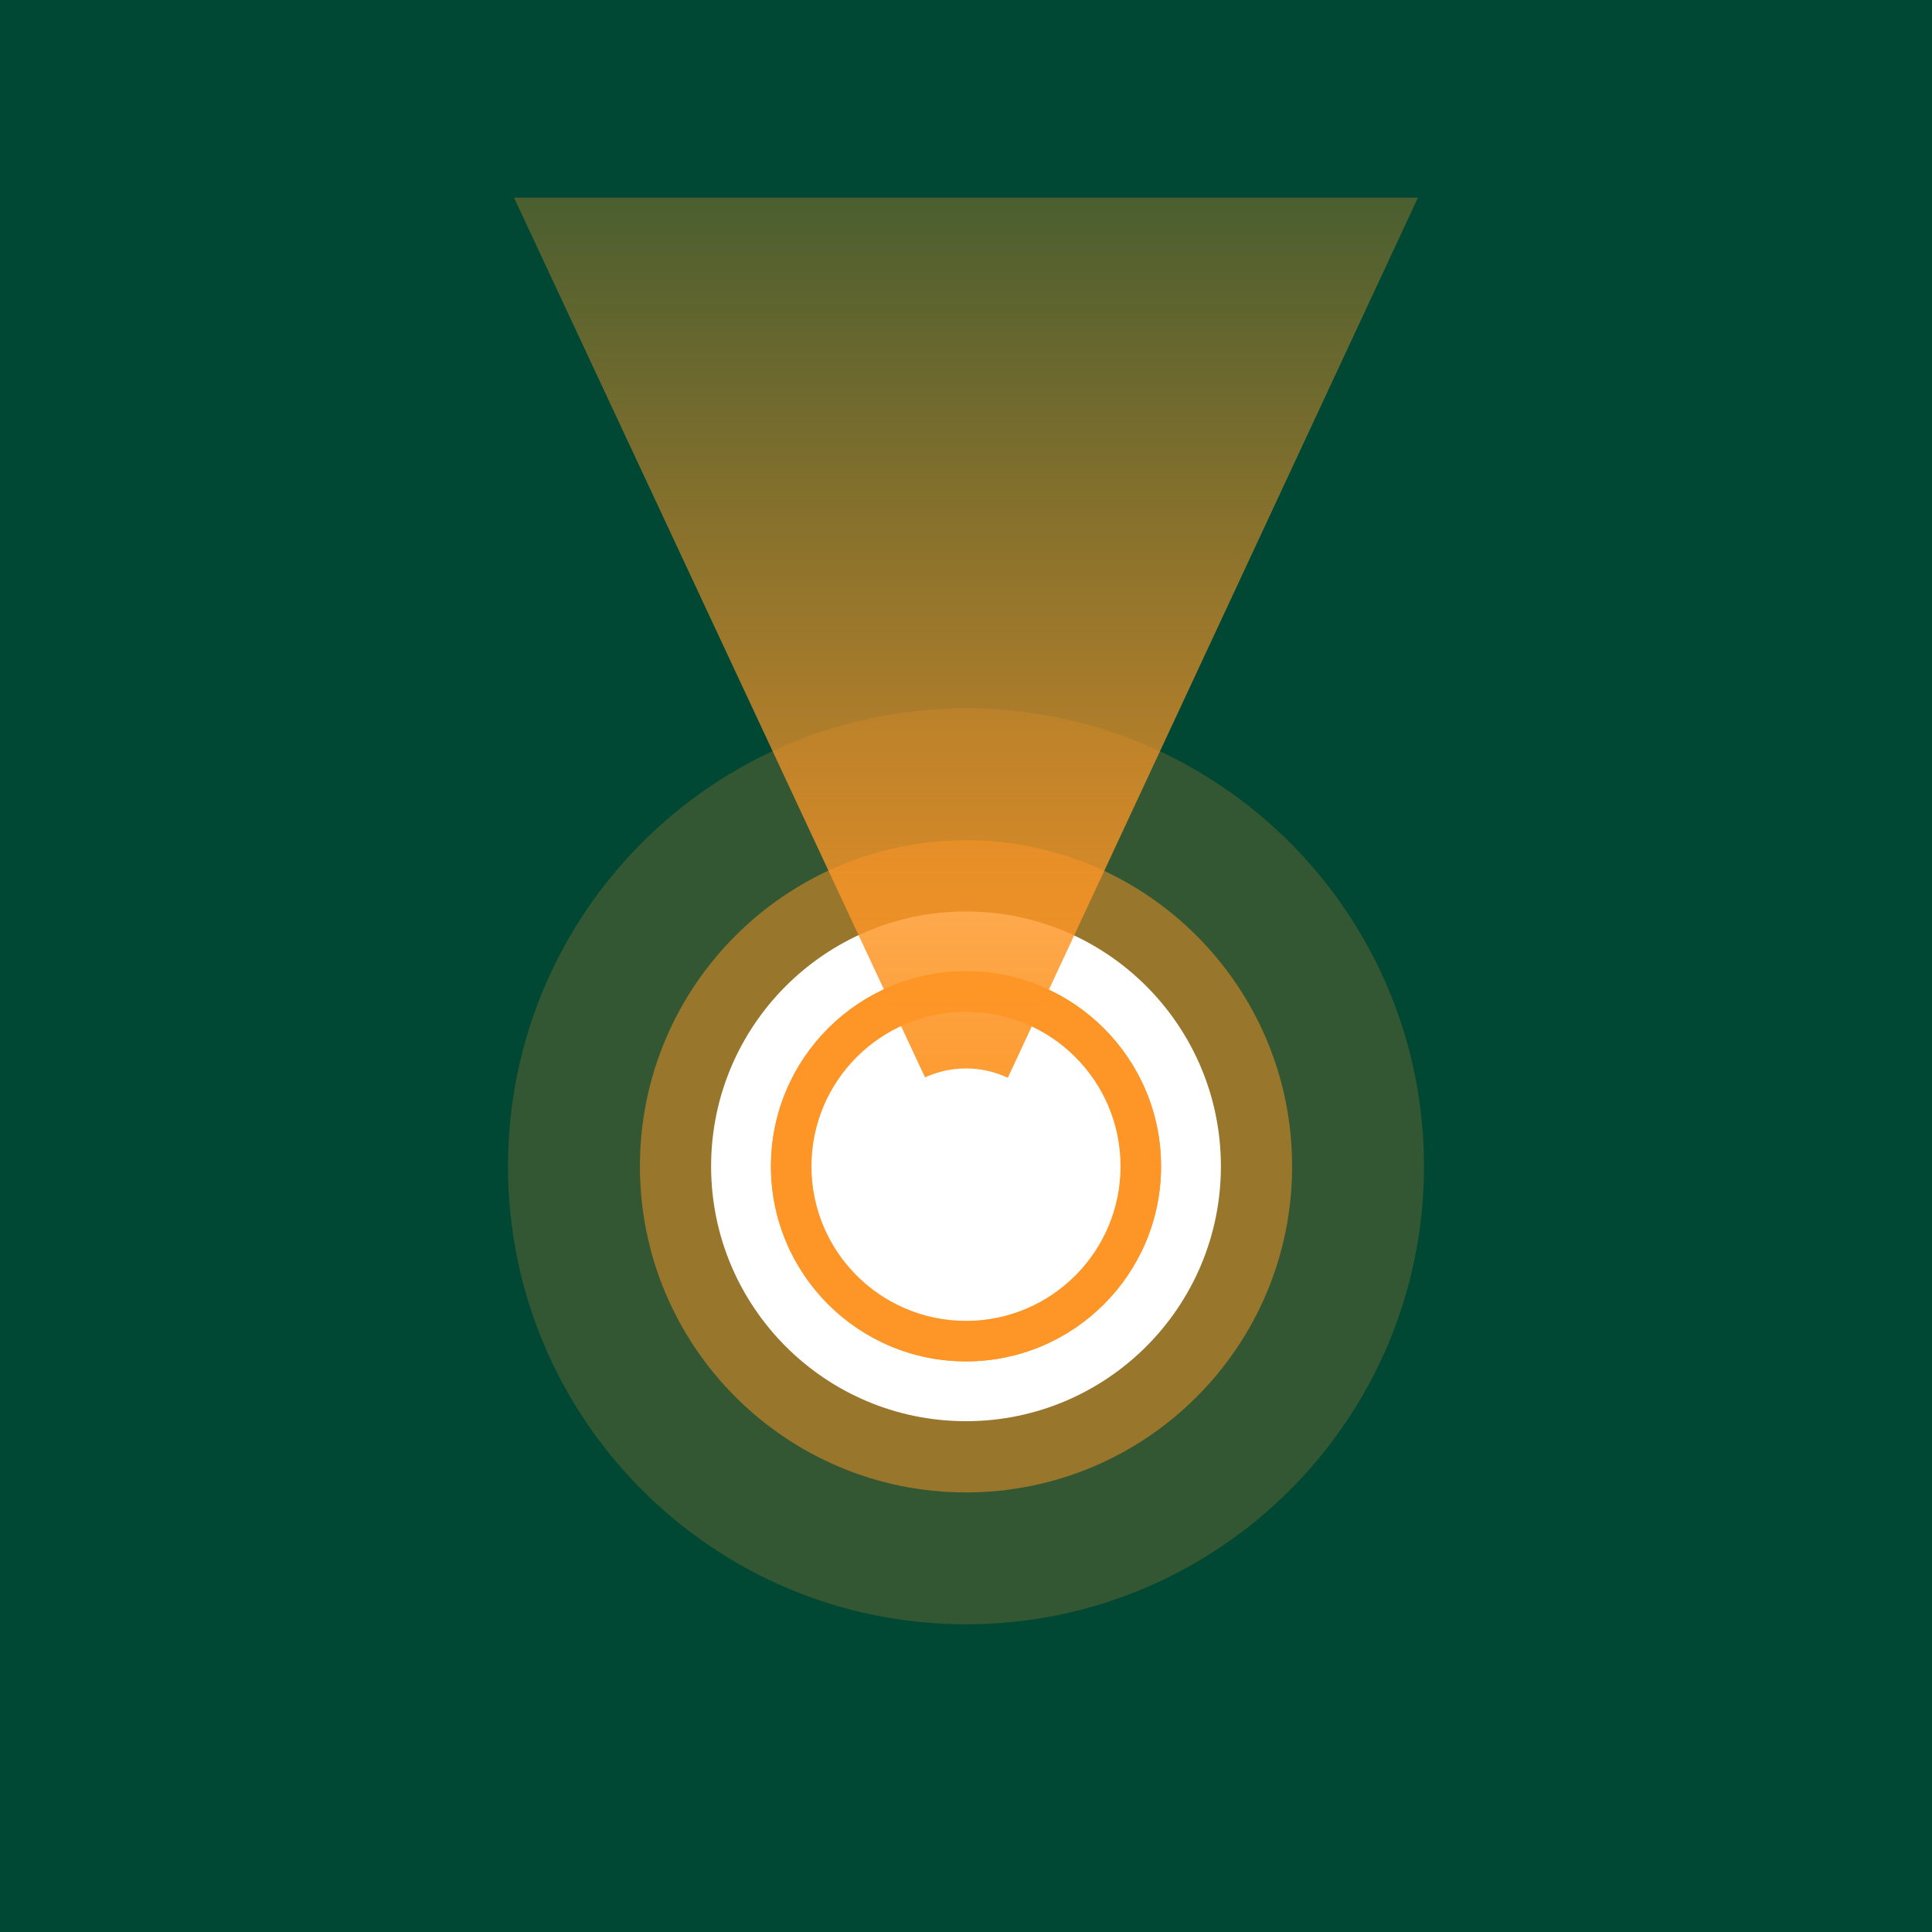
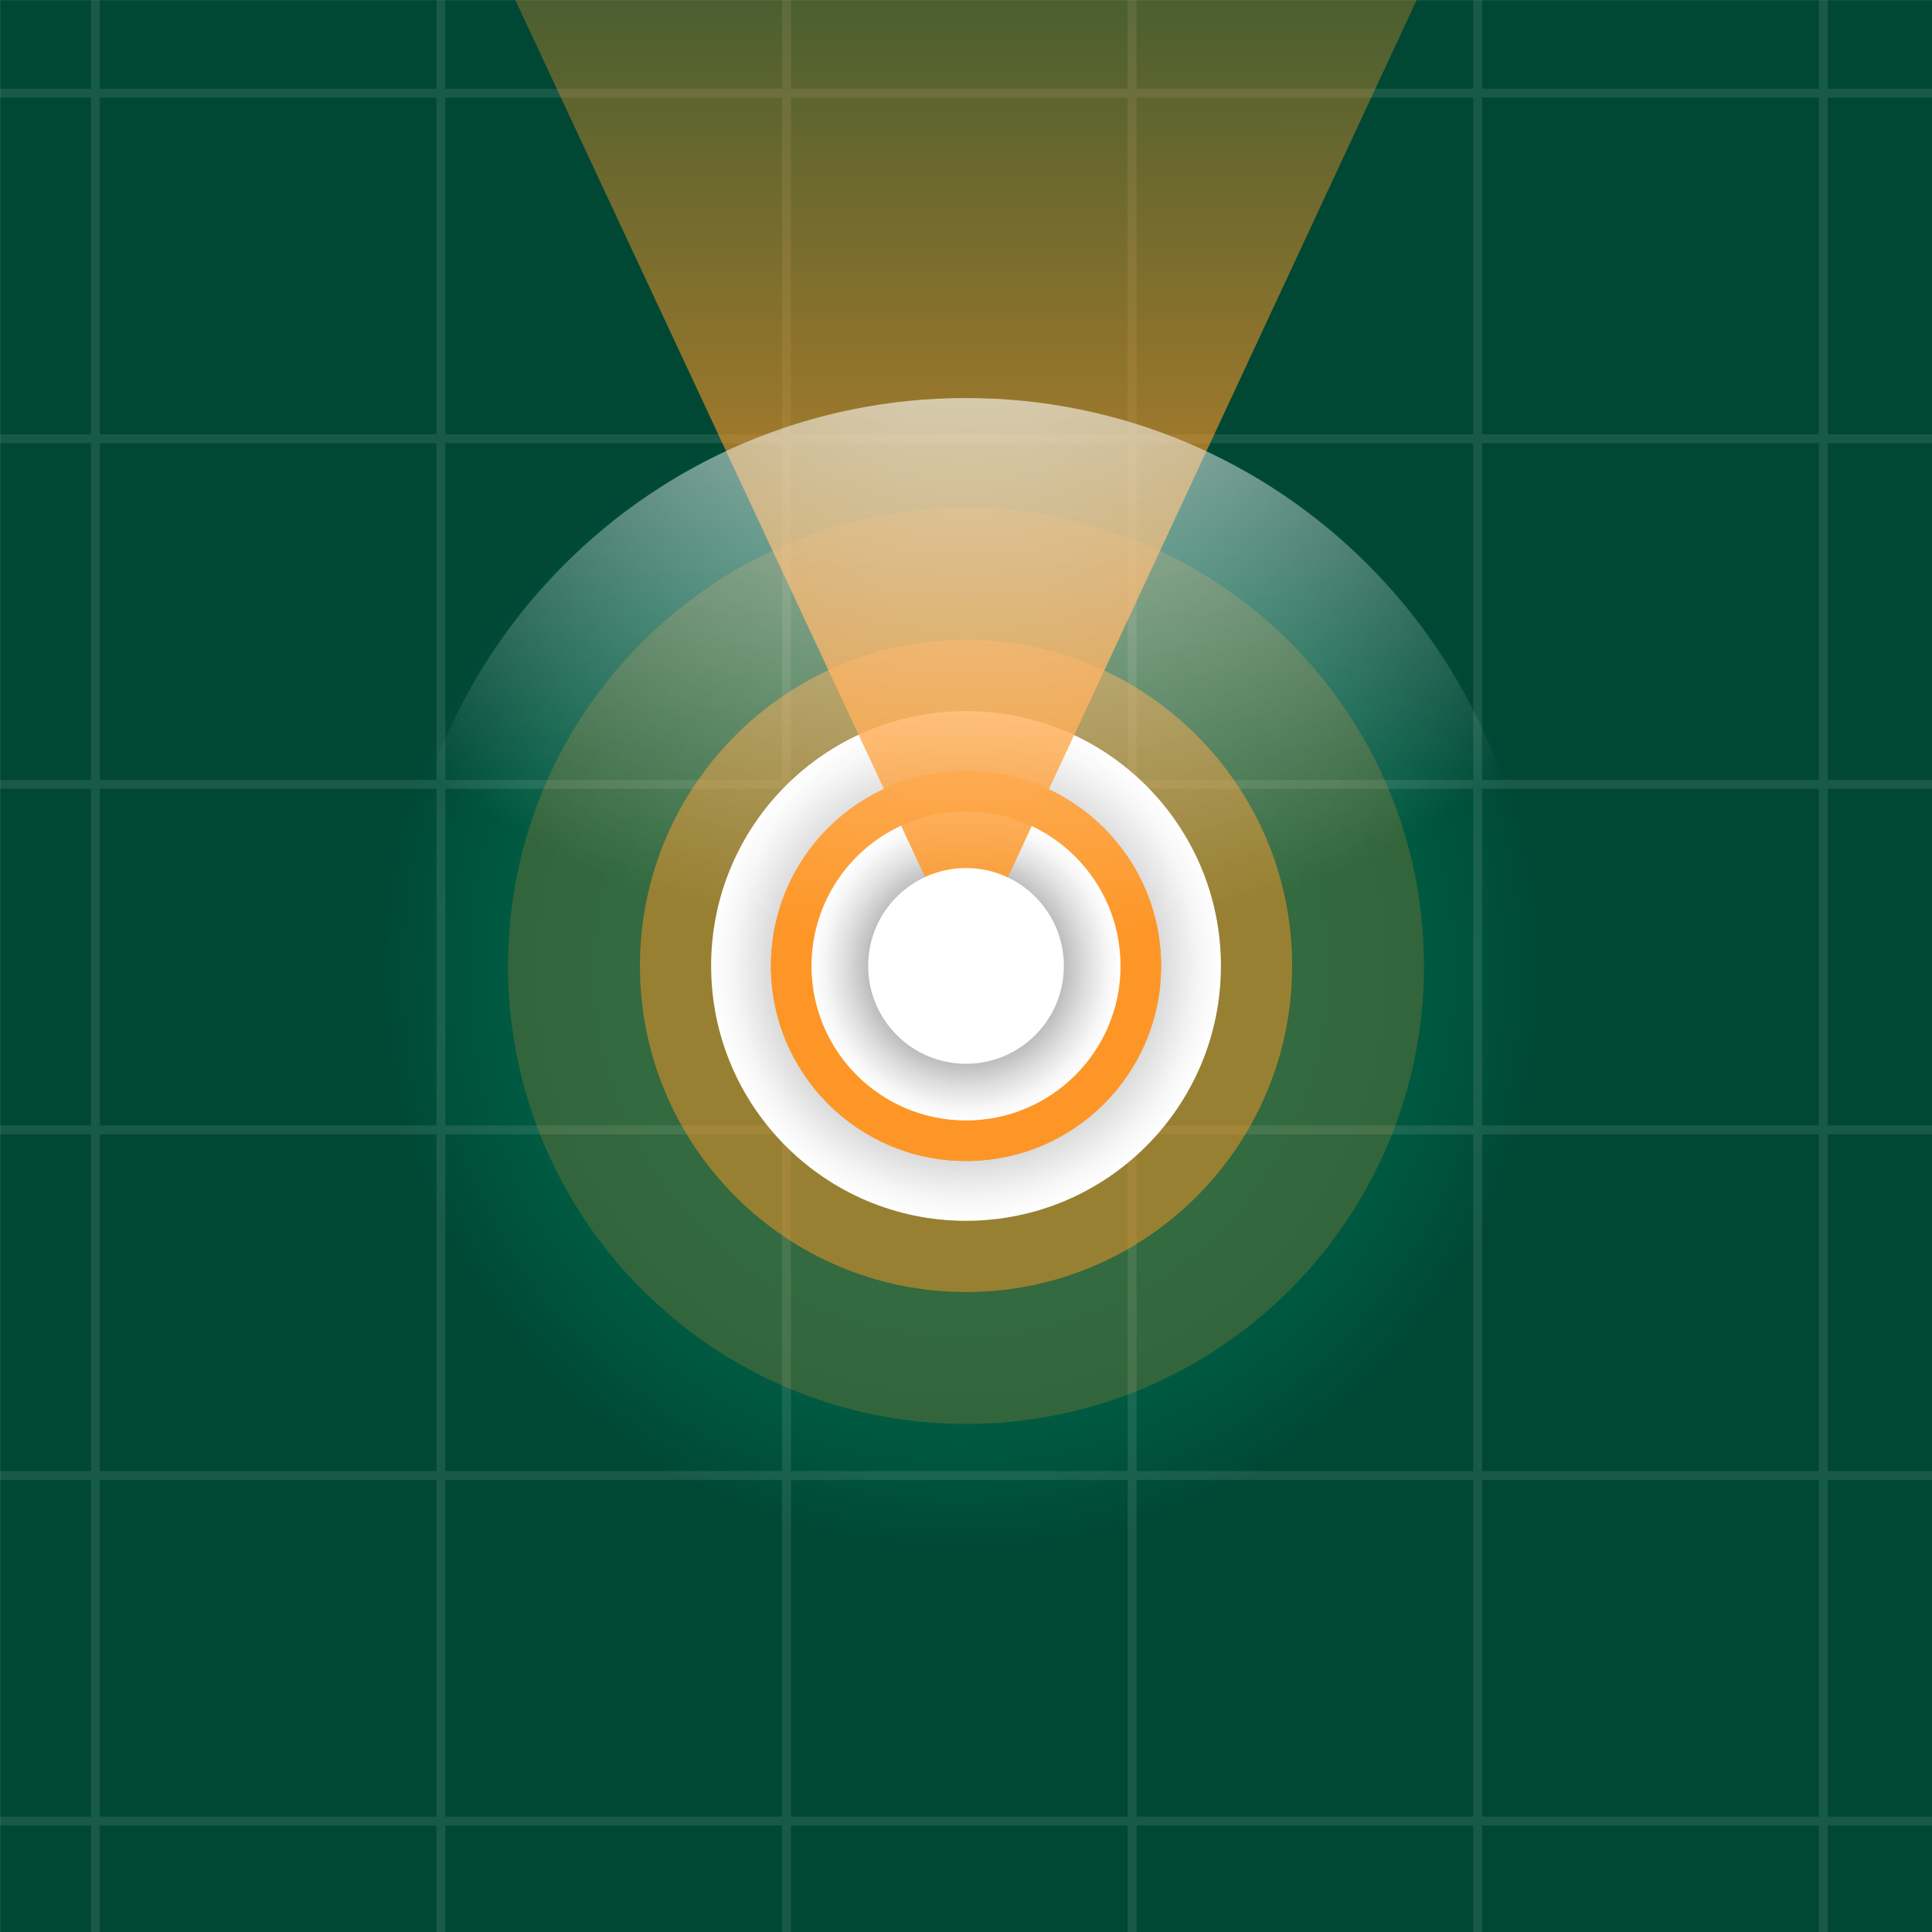
- <svg xmlns="http://www.w3.org/2000/svg" style="isolation:isolate" viewBox="0 0 108 108" width="108pt" height="108pt">
-   <defs>
-     <clipPath id="_clipPath_8wybGwKgOQxfT2hcPzZwAPgThJhyRGj0">
-       <rect width="108" height="108" />
-     </clipPath>
+ <svg xmlns="http://www.w3.org/2000/svg" version="1.1" id="Layer_1" x="0px" y="0px" width="108px" height="108px" viewBox="0 0 108 108" enable-background="new 0 0 108 108" xml:space="preserve">
+   <defs id="defs65">
+     <radialGradient id="SVGID_1_-3" cx="53.74" cy="54.221" r="32.738" gradientUnits="userSpaceOnUse" gradientTransform="translate(31.42809,83.77039)">
+       <stop offset="0" style="stop-color:#006146" id="stop4" />
+       <stop offset="0.583" style="stop-color:#005F45" id="stop6-6" />
+       <stop offset="0.799" style="stop-color:#005840" id="stop8-7" />
+       <stop offset="0.953" style="stop-color:#004C38" id="stop10-5" />
+       <stop offset="1" style="stop-color:#004734" id="stop12-3" />
+     </radialGradient>
  </defs>
-   <g clip-path="url(#_clipPath_8wybGwKgOQxfT2hcPzZwAPgThJhyRGj0)">
-     <path d=" M 108 108 L 0 108 L 0 0 L 108 0 L 108 108" fill="rgb(0,71,52)" />
-     <radialGradient id="_rgradient_0" fx="53.74" fy="54.221" cx="53.74" cy="54.221" r="32.738" gradientTransform="matrix(65.436,0,0,65.436,21.282,21.282)" gradientUnits="userSpaceOnUse">
-       <stop offset="0%" stop-opacity="1" style="stop-color:rgb(0,97,70)" />
-       <stop offset="58.33%" stop-opacity="1" style="stop-color:rgb(0,95,69)" />
-       <stop offset="79.87%" stop-opacity="1" style="stop-color:rgb(0,88,64)" />
-       <stop offset="95.3%" stop-opacity="1" style="stop-color:rgb(0,76,56)" />
-       <stop offset="100%" stop-opacity="1" style="stop-color:rgb(0,71,52)" />
-     </radialGradient>
-     <circle vector-effect="non-scaling-stroke" cx="54" cy="54" r="32.718" fill="url(#_rgradient_0)" />
-     <g style="opacity:0.1;">
-       <g opacity="0.1">
-         <mask id="_mask_mLvc888xXThpJ1l1TGJKbu2uxCHBd9zO" x="-200%" y="-200%" width="400%" height="400%">
-           <rect x="-200%" y="-200%" width="400%" height="400%" style="fill:white;" />
-           <line x1="5.328" y1="0" x2="5.328" y2="108" fill="black" stroke="none" />
-         </mask>
-         <line x1="5.328" y1="0" x2="5.328" y2="108" mask="url(#_mask_mLvc888xXThpJ1l1TGJKbu2uxCHBd9zO)" vector-effect="non-scaling-stroke" stroke-width="1" stroke="rgb(255,255,255)" stroke-linejoin="miter" stroke-linecap="butt" stroke-miterlimit="10" />
-       </g>
-       <g opacity="0.1">
-         <mask id="_mask_vhWmYNPW22vgEdtmou8RjyAQc5cqlF8N" x="-200%" y="-200%" width="400%" height="400%">
-           <rect x="-200%" y="-200%" width="400%" height="400%" style="fill:white;" />
-           <line x1="24.646" y1="0" x2="24.646" y2="108" fill="black" stroke="none" />
-         </mask>
-         <line x1="24.646" y1="0" x2="24.646" y2="108" mask="url(#_mask_vhWmYNPW22vgEdtmou8RjyAQc5cqlF8N)" vector-effect="non-scaling-stroke" stroke-width="1" stroke="rgb(255,255,255)" stroke-linejoin="miter" stroke-linecap="butt" stroke-miterlimit="10" />
-       </g>
-       <g opacity="0.1">
-         <mask id="_mask_TmFs3Gt1f7pxJOqBanZTRzcOgM8YfyT9" x="-200%" y="-200%" width="400%" height="400%">
-           <rect x="-200%" y="-200%" width="400%" height="400%" style="fill:white;" />
-           <line x1="43.963" y1="0" x2="43.963" y2="108" fill="black" stroke="none" />
-         </mask>
-         <line x1="43.963" y1="0" x2="43.963" y2="108" mask="url(#_mask_TmFs3Gt1f7pxJOqBanZTRzcOgM8YfyT9)" vector-effect="non-scaling-stroke" stroke-width="1" stroke="rgb(255,255,255)" stroke-linejoin="miter" stroke-linecap="butt" stroke-miterlimit="10" />
-       </g>
-       <g opacity="0.1">
-         <mask id="_mask_mjdlpoXHGRUTOuu9LuDEHmUgtBn0SjC1" x="-200%" y="-200%" width="400%" height="400%">
-           <rect x="-200%" y="-200%" width="400%" height="400%" style="fill:white;" />
-           <line x1="63.281" y1="0" x2="63.281" y2="108" fill="black" stroke="none" />
-         </mask>
-         <line x1="63.281" y1="0" x2="63.281" y2="108" mask="url(#_mask_mjdlpoXHGRUTOuu9LuDEHmUgtBn0SjC1)" vector-effect="non-scaling-stroke" stroke-width="1" stroke="rgb(255,255,255)" stroke-linejoin="miter" stroke-linecap="butt" stroke-miterlimit="10" />
-       </g>
-       <g opacity="0.1">
-         <mask id="_mask_x1w9Oeaxr5MsMGP6vHkWY3PmBr50T8lV" x="-200%" y="-200%" width="400%" height="400%">
-           <rect x="-200%" y="-200%" width="400%" height="400%" style="fill:white;" />
-           <line x1="82.599" y1="0" x2="82.599" y2="108" fill="black" stroke="none" />
-         </mask>
-         <line x1="82.599" y1="0" x2="82.599" y2="108" mask="url(#_mask_x1w9Oeaxr5MsMGP6vHkWY3PmBr50T8lV)" vector-effect="non-scaling-stroke" stroke-width="1" stroke="rgb(255,255,255)" stroke-linejoin="miter" stroke-linecap="butt" stroke-miterlimit="10" />
-       </g>
-       <g opacity="0.1">
-         <mask id="_mask_34DfnnoP90zT2dLaeTAwu0xE74KJ6ZS6" x="-200%" y="-200%" width="400%" height="400%">
-           <rect x="-200%" y="-200%" width="400%" height="400%" style="fill:white;" />
-           <line x1="101.916" y1="0" x2="101.916" y2="108" fill="black" stroke="none" />
-         </mask>
-         <line x1="101.916" y1="0" x2="101.916" y2="108" mask="url(#_mask_34DfnnoP90zT2dLaeTAwu0xE74KJ6ZS6)" vector-effect="non-scaling-stroke" stroke-width="1" stroke="rgb(255,255,255)" stroke-linejoin="miter" stroke-linecap="butt" stroke-miterlimit="10" />
-       </g>
-       <g opacity="0.1">
-         <mask id="_mask_yhOnHVU4fZxzAS8wULGP0Ac3f0xjsAte" x="-200%" y="-200%" width="400%" height="400%">
-           <rect x="-200%" y="-200%" width="400%" height="400%" style="fill:white;" />
-           <line x1="0" y1="101.794" x2="108" y2="101.794" fill="black" stroke="none" />
-         </mask>
-         <line x1="0" y1="101.794" x2="108" y2="101.794" mask="url(#_mask_yhOnHVU4fZxzAS8wULGP0Ac3f0xjsAte)" vector-effect="non-scaling-stroke" stroke-width="1" stroke="rgb(255,255,255)" stroke-linejoin="miter" stroke-linecap="butt" stroke-miterlimit="10" />
-       </g>
-       <g opacity="0.1">
-         <mask id="_mask_vuve5W6HZxhBhWg7Z8Ew8PSPSHE3IjpK" x="-200%" y="-200%" width="400%" height="400%">
-           <rect x="-200%" y="-200%" width="400%" height="400%" style="fill:white;" />
-           <line x1="0" y1="82.477" x2="108" y2="82.477" fill="black" stroke="none" />
-         </mask>
-         <line x1="0" y1="82.477" x2="108" y2="82.477" mask="url(#_mask_vuve5W6HZxhBhWg7Z8Ew8PSPSHE3IjpK)" vector-effect="non-scaling-stroke" stroke-width="1" stroke="rgb(255,255,255)" stroke-linejoin="miter" stroke-linecap="butt" stroke-miterlimit="10" />
-       </g>
-       <g opacity="0.1">
-         <mask id="_mask_UvkL3uun5YPPSv8SWG7T31IZvBIVgFFm" x="-200%" y="-200%" width="400%" height="400%">
-           <rect x="-200%" y="-200%" width="400%" height="400%" style="fill:white;" />
-           <line x1="0" y1="63.159" x2="108" y2="63.159" fill="black" stroke="none" />
-         </mask>
-         <line x1="0" y1="63.159" x2="108" y2="63.159" mask="url(#_mask_UvkL3uun5YPPSv8SWG7T31IZvBIVgFFm)" vector-effect="non-scaling-stroke" stroke-width="1" stroke="rgb(255,255,255)" stroke-linejoin="miter" stroke-linecap="butt" stroke-miterlimit="10" />
-       </g>
-       <g opacity="0.1">
-         <mask id="_mask_xn1ZHPlmeIihiVAb3w7G1MXgk8ZZSfpg" x="-200%" y="-200%" width="400%" height="400%">
-           <rect x="-200%" y="-200%" width="400%" height="400%" style="fill:white;" />
-           <line x1="0" y1="43.841" x2="108" y2="43.841" fill="black" stroke="none" />
-         </mask>
-         <line x1="0" y1="43.841" x2="108" y2="43.841" mask="url(#_mask_xn1ZHPlmeIihiVAb3w7G1MXgk8ZZSfpg)" vector-effect="non-scaling-stroke" stroke-width="1" stroke="rgb(255,255,255)" stroke-linejoin="miter" stroke-linecap="butt" stroke-miterlimit="10" />
-       </g>
-       <g opacity="0.1">
-         <mask id="_mask_Cau3bRxLN4rSwSyPYRiNUFnE4IPucuvq" x="-200%" y="-200%" width="400%" height="400%">
-           <rect x="-200%" y="-200%" width="400%" height="400%" style="fill:white;" />
-           <line x1="0" y1="24.523" x2="108" y2="24.523" fill="black" stroke="none" />
-         </mask>
-         <line x1="0" y1="24.523" x2="108" y2="24.523" mask="url(#_mask_Cau3bRxLN4rSwSyPYRiNUFnE4IPucuvq)" vector-effect="non-scaling-stroke" stroke-width="1" stroke="rgb(255,255,255)" stroke-linejoin="miter" stroke-linecap="butt" stroke-miterlimit="10" />
-       </g>
-       <g opacity="0.1">
-         <mask id="_mask_vFAnOBkTCXuMpx0kssb19PRpx7nRQPpU" x="-200%" y="-200%" width="400%" height="400%">
-           <rect x="-200%" y="-200%" width="400%" height="400%" style="fill:white;" />
-           <line x1="0" y1="5.206" x2="108" y2="5.206" fill="black" stroke="none" />
-         </mask>
-         <line x1="0" y1="5.206" x2="108" y2="5.206" mask="url(#_mask_vFAnOBkTCXuMpx0kssb19PRpx7nRQPpU)" vector-effect="non-scaling-stroke" stroke-width="1" stroke="rgb(255,255,255)" stroke-linejoin="miter" stroke-linecap="butt" stroke-miterlimit="10" />
-       </g>
-     </g>
-     <g>
-       <g opacity="0.2">
-         <circle vector-effect="non-scaling-stroke" cx="54" cy="65.198" r="25.602" fill="rgb(253,150,38)" />
-       </g>
-       <g opacity="0.5">
-         <circle vector-effect="non-scaling-stroke" cx="54.001" cy="65.198" r="18.229" fill="rgb(253,150,38)" />
-       </g>
-       <radialGradient id="_rgradient_1" fx="54.001" fy="53.996" cx="54.001" cy="53.996" r="14.248" gradientTransform="matrix(28.498,0,0,28.495,39.751,50.95)" gradientUnits="userSpaceOnUse">
-         <stop offset="0%" stop-opacity="1" style="stop-color:rgb(0,0,0)" />
-         <stop offset="16.24%" stop-opacity="1" style="stop-color:rgb(54,54,54)" />
-         <stop offset="39.21%" stop-opacity="1" style="stop-color:rgb(125,125,125)" />
-         <stop offset="59.9%" stop-opacity="1" style="stop-color:rgb(181,181,181)" />
-         <stop offset="77.57%" stop-opacity="1" style="stop-color:rgb(221,221,221)" />
-         <stop offset="91.51%" stop-opacity="1" style="stop-color:rgb(246,246,246)" />
-         <stop offset="100%" stop-opacity="1" style="stop-color:rgb(255,255,255)" />
-       </radialGradient>
-       <path d=" M 53.992 50.951 C 46.125 50.954 39.749 57.335 39.751 65.204 C 39.758 73.072 46.139 79.449 54.008 79.446 C 61.876 79.438 68.251 73.058 68.249 65.192 C 68.245 57.32 61.862 50.946 53.992 50.951 Z " fill="url(#_rgradient_1)" />
-       <circle vector-effect="non-scaling-stroke" cx="54" cy="65.198" r="10.903" fill="rgb(253,150,38)" />
-       <circle vector-effect="non-scaling-stroke" cx="54" cy="65.198" r="10.903" fill="rgb(253,150,38)" />
-       <radialGradient id="_rgradient_2" fx="54.001" fy="53.996" cx="54.001" cy="53.996" r="8.638" gradientTransform="matrix(17.276,0,0,17.276,45.362,56.56)" gradientUnits="userSpaceOnUse">
-         <stop offset="0%" stop-opacity="1" style="stop-color:rgb(0,0,0)" />
-         <stop offset="16.24%" stop-opacity="1" style="stop-color:rgb(54,54,54)" />
-         <stop offset="39.21%" stop-opacity="1" style="stop-color:rgb(125,125,125)" />
-         <stop offset="59.9%" stop-opacity="1" style="stop-color:rgb(181,181,181)" />
-         <stop offset="77.57%" stop-opacity="1" style="stop-color:rgb(221,221,221)" />
-         <stop offset="91.51%" stop-opacity="1" style="stop-color:rgb(246,246,246)" />
-         <stop offset="100%" stop-opacity="1" style="stop-color:rgb(255,255,255)" />
-       </radialGradient>
-       <circle vector-effect="non-scaling-stroke" cx="54" cy="65.198" r="8.638" fill="url(#_rgradient_2)" />
-       <linearGradient id="_lgradient_0" x1="0.5" y1="-0.409" x2="0.5" y2="0.984" gradientTransform="matrix(50.533,0,0,54.148,28.733,11.048)" gradientUnits="userSpaceOnUse">
-         <stop offset="0%" stop-opacity="0" style="stop-color:rgb(253,150,38)" />
-         <stop offset="100%" stop-opacity="1" style="stop-color:rgb(253,150,38)" />
-       </linearGradient>
-       <path d=" M 28.733 11.048 L 54.032 65.197 L 79.266 11.048 L 28.733 11.048 Z " fill="url(#_lgradient_0)" />
-       <circle vector-effect="non-scaling-stroke" cx="54" cy="65.198" r="5.471" fill="rgb(255,255,255)" />
-       <g>
-         <radialGradient id="_rgradient_3" fx="54.091" fy="2.473" cx="54.091" cy="2.473" r="50.678" gradientTransform="matrix(63.5,0,0,63.5,22.25,33.451)" gradientUnits="userSpaceOnUse">
-           <stop offset="0%" stop-opacity="1" style="stop-color:rgb(255,255,255)" />
-           <stop offset="100%" stop-opacity="0" style="stop-color:rgb(255,255,255)" />
-         </radialGradient>
-         <circle vector-effect="non-scaling-stroke" cx="54" cy="65.201" r="31.75" fill="url(#_rgradient_3)" />
-       </g>
+   <g id="g4920" transform="translate(-31.42477,-83.76714)">
+     <polyline transform="translate(31.42809,83.77039)" id="polyline2" points="108,108 0,108 0,0 108,0 108,108 " style="fill:#004734" />
+     <circle id="circle15" r="32.718" cy="137.77" cx="85.428" style="fill:url(#SVGID_1_-3)" />
+     <g transform="translate(31.42809,83.77039)" style="opacity:0.1" id="g41">
+       <line style="fill:none;stroke:#ffffff;stroke-width:0.5;stroke-miterlimit:10" id="line17" y2="108" x2="5.328" y1="0" x1="5.328" stroke-miterlimit="10" />
+       <line style="fill:none;stroke:#ffffff;stroke-width:0.5;stroke-miterlimit:10" id="line19" y2="108" x2="24.646" y1="0" x1="24.646" stroke-miterlimit="10" />
+       <line style="fill:none;stroke:#ffffff;stroke-width:0.5;stroke-miterlimit:10" id="line21" y2="108" x2="43.963" y1="0" x1="43.963" stroke-miterlimit="10" />
+       <line style="fill:none;stroke:#ffffff;stroke-width:0.5;stroke-miterlimit:10" id="line23" y2="108" x2="63.281" y1="0" x1="63.281" stroke-miterlimit="10" />
+       <line style="fill:none;stroke:#ffffff;stroke-width:0.5;stroke-miterlimit:10" id="line25" y2="108" x2="82.599" y1="0" x1="82.599" stroke-miterlimit="10" />
+       <line style="fill:none;stroke:#ffffff;stroke-width:0.5;stroke-miterlimit:10" id="line27" y2="108" x2="101.916" y1="0" x1="101.916" stroke-miterlimit="10" />
+       <line style="fill:none;stroke:#ffffff;stroke-width:0.5;stroke-miterlimit:10" id="line29" y2="101.794" x2="108" y1="101.794" x1="0" stroke-miterlimit="10" />
+       <line style="fill:none;stroke:#ffffff;stroke-width:0.5;stroke-miterlimit:10" id="line31" y2="82.477" x2="108" y1="82.477" x1="0" stroke-miterlimit="10" />
+       <line style="fill:none;stroke:#ffffff;stroke-width:0.5;stroke-miterlimit:10" id="line33" y2="63.159" x2="108" y1="63.159" x1="0" stroke-miterlimit="10" />
+       <line style="fill:none;stroke:#ffffff;stroke-width:0.5;stroke-miterlimit:10" id="line35" y2="43.841" x2="108" y1="43.841" x1="0" stroke-miterlimit="10" />
+       <line style="fill:none;stroke:#ffffff;stroke-width:0.5;stroke-miterlimit:10" id="line37" y2="24.523" x2="108" y1="24.523" x1="0" stroke-miterlimit="10" />
+       <line style="fill:none;stroke:#ffffff;stroke-width:0.5;stroke-miterlimit:10" id="line39" y2="5.206" x2="108" y1="5.206" x1="0" stroke-miterlimit="10" />
    </g>
  </g>
+   <circle opacity="0.2" fill="#FD9626" cx="54.001" cy="53.996" r="25.602" id="circle2" />
+   <circle opacity="0.5" fill="#FD9626" cx="54.002" cy="53.996" r="18.229" id="circle4" />
+   <radialGradient id="SVGID_1_" cx="54.001" cy="53.996" r="14.248" gradientUnits="userSpaceOnUse">
+     <stop offset="0" style="stop-color:#000000" id="stop6" />
+     <stop offset="0.162" style="stop-color:#363636" id="stop8" />
+     <stop offset="0.392" style="stop-color:#7D7D7D" id="stop10" />
+     <stop offset="0.599" style="stop-color:#B5B5B5" id="stop12" />
+     <stop offset="0.776" style="stop-color:#DDDDDD" id="stop14" />
+     <stop offset="0.915" style="stop-color:#F6F6F6" id="stop16" />
+     <stop offset="1" style="stop-color:#FFFFFF" id="stop18" />
+   </radialGradient>
+   <path fill="url(#SVGID_1_)" d="M53.993,39.749c-7.867,0.003-14.243,6.384-14.241,14.253c0.007,7.868,6.388,14.245,14.257,14.242  c7.868-0.007,14.243-6.388,14.241-14.254C68.246,46.119,61.863,39.745,53.993,39.749z" id="path21" />
+   <circle fill="#FD9626" cx="54.001" cy="53.996" r="10.903" id="circle23" />
+   <circle fill="#FD9626" cx="54.001" cy="53.996" r="10.903" id="circle25" />
+   <radialGradient id="SVGID_2_" cx="54.001" cy="53.996" r="8.638" gradientUnits="userSpaceOnUse">
+     <stop offset="0" style="stop-color:#000000" id="stop27" />
+     <stop offset="0.162" style="stop-color:#363636" id="stop29" />
+     <stop offset="0.392" style="stop-color:#7D7D7D" id="stop31" />
+     <stop offset="0.599" style="stop-color:#B5B5B5" id="stop33" />
+     <stop offset="0.776" style="stop-color:#DDDDDD" id="stop35" />
+     <stop offset="0.915" style="stop-color:#F6F6F6" id="stop37" />
+     <stop offset="1" style="stop-color:#FFFFFF" id="stop39" />
+   </radialGradient>
+   <circle fill="url(#SVGID_2_)" cx="54.001" cy="53.996" r="8.638" id="circle42" />
+   <linearGradient id="SVGID_3_" gradientUnits="userSpaceOnUse" x1="5084.138" y1="-1852.833" x2="5014.214" y2="-1852.833" gradientTransform="matrix(-5.000000e-04 -1.079 1 -5.000000e-04 1909.365 5462.562)">
+     <stop offset="0" style="stop-color:#FD9626;stop-opacity:0" id="stop44" />
+     <stop offset="1" style="stop-color:#FD9626" id="stop46" />
+   </linearGradient>
+   <polygon fill="url(#SVGID_3_)" points="28.734,-0.153 54.033,53.995 79.267,-0.153 " id="polygon49" />
+   <circle fill="#FFFFFF" cx="54.001" cy="53.996" r="5.471" id="circle51" />
+   <g id="g60">
+     <radialGradient id="SVGID_4_" cx="54.091" cy="2.473" r="50.678" gradientUnits="userSpaceOnUse">
+       <stop offset="0" style="stop-color:#FFFFFF" id="stop53" />
+       <stop offset="1" style="stop-color:#FFFFFF;stop-opacity:0" id="stop55" />
+     </radialGradient>
+     <circle cx="54.001" cy="54" r="31.75" id="circle58" style="fill:url(#SVGID_4_)" />
+   </g>
</svg>
